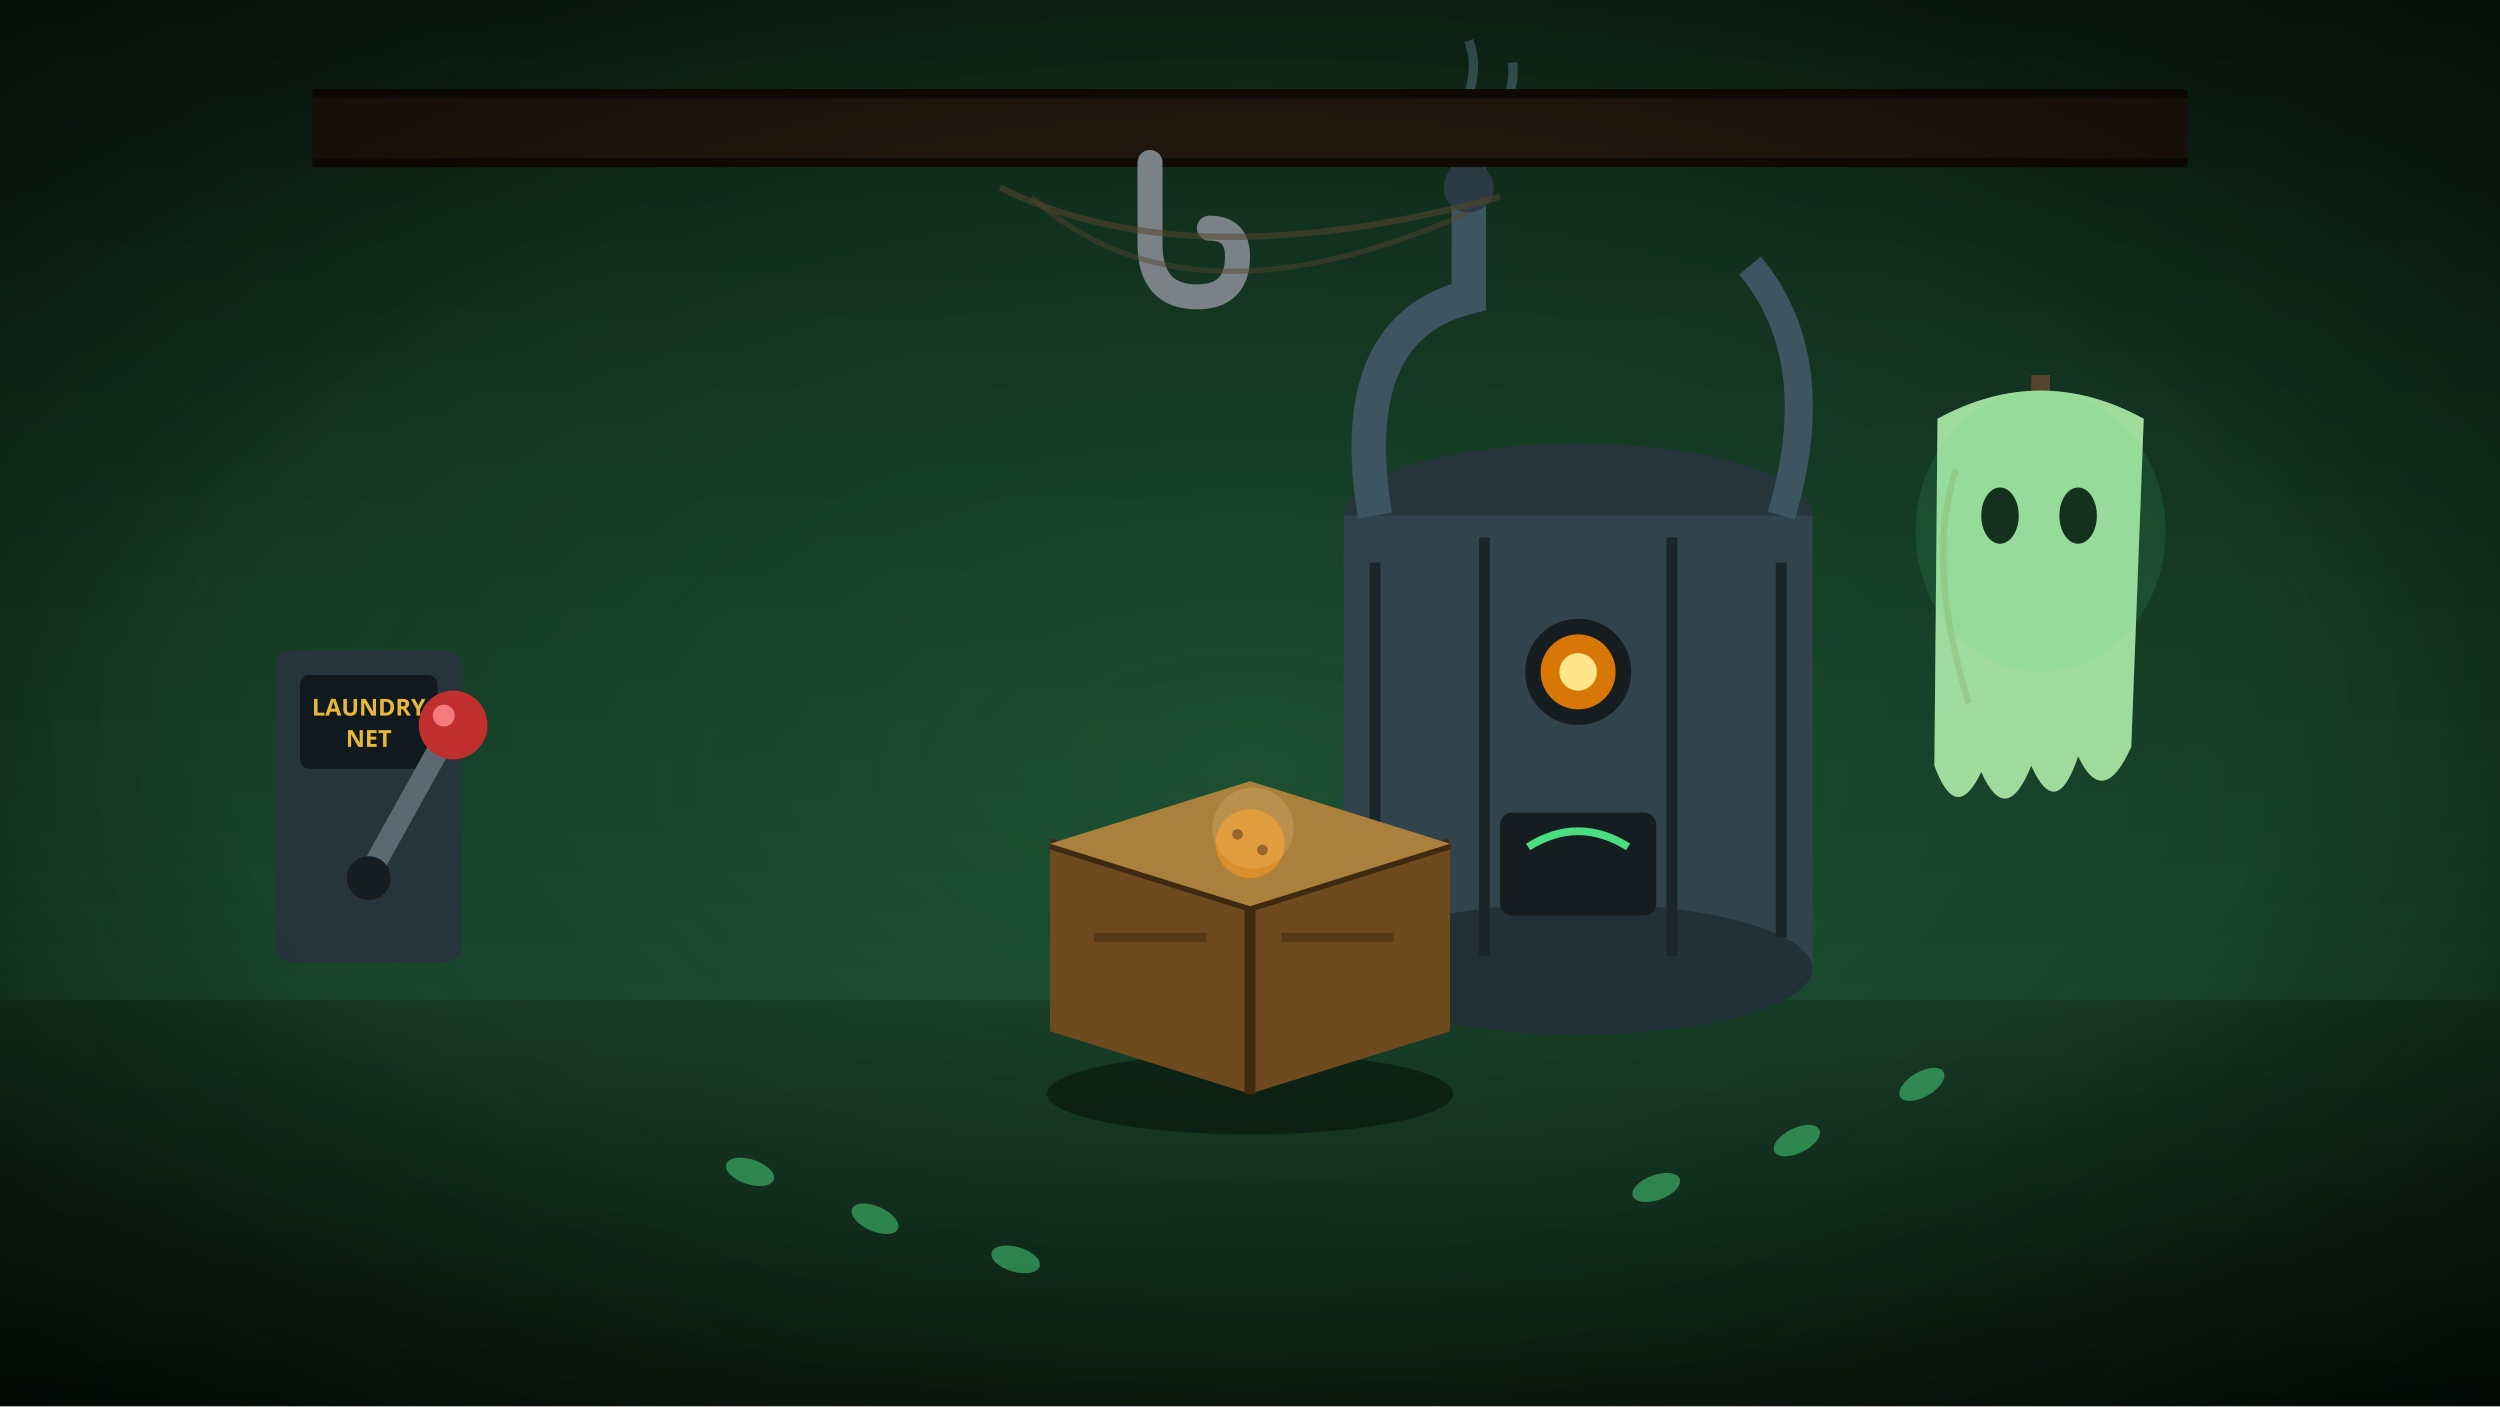
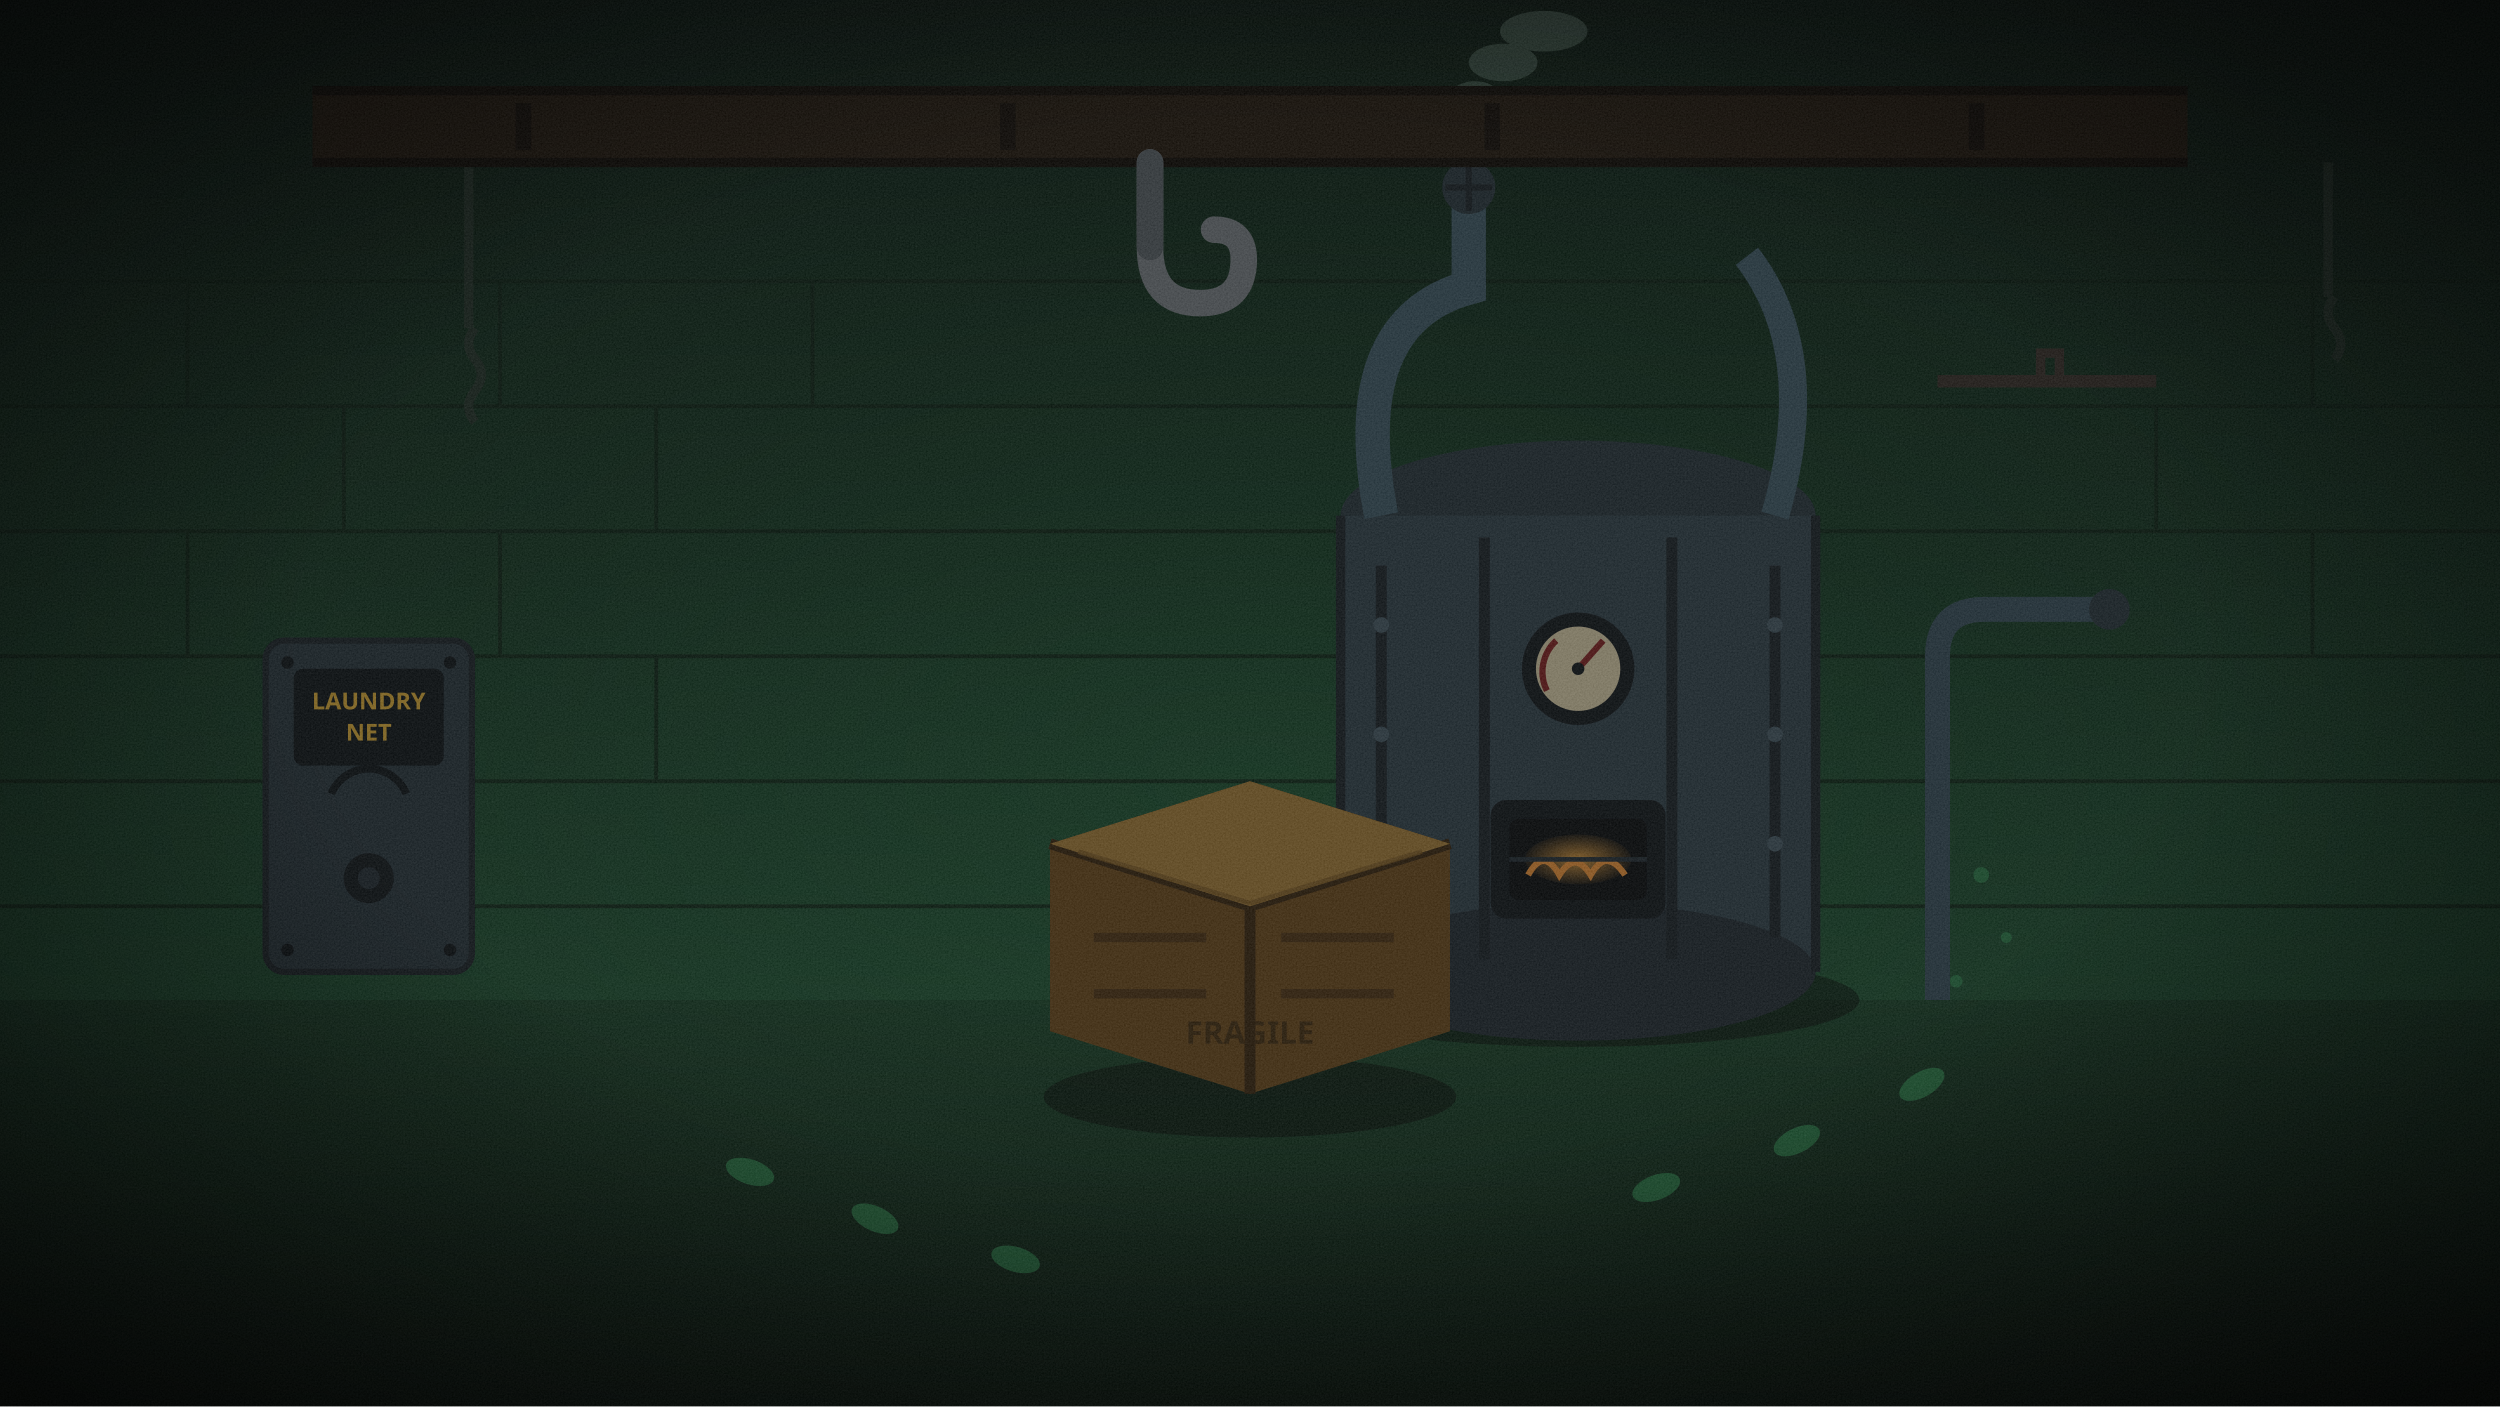
<svg xmlns="http://www.w3.org/2000/svg" width="1600" height="900" viewBox="0 0 1600 900">
  <defs>
    <linearGradient id="bwall" x1="0" y1="0" x2="0" y2="1">
-       <stop offset="0%" stop-color="#0c1f14" />
-       <stop offset="100%" stop-color="#153a26" />
+       <stop offset="0%" stop-color="#081710" />
+       <stop offset="55%" stop-color="#0f2c1c" />
+       <stop offset="100%" stop-color="#1a4a2e" />
    </linearGradient>
    <linearGradient id="bfloor" x1="0" y1="0" x2="0" y2="1">
-       <stop offset="0%" stop-color="#122b1c" />
-       <stop offset="100%" stop-color="#08130c" />
+       <stop offset="0%" stop-color="#153823" />
+       <stop offset="100%" stop-color="#06110a" />
    </linearGradient>
    <radialGradient id="greenglow" cx="50%" cy="55%" r="65%">
-       <stop offset="0%" stop-color="#4ade80" stop-opacity="0.16" />
+       <stop offset="0%" stop-color="#4ade80" stop-opacity="0.18" />
      <stop offset="100%" stop-color="#4ade80" stop-opacity="0" />
    </radialGradient>
-     <radialGradient id="vign4" cx="50%" cy="50%" r="75%">
-       <stop offset="55%" stop-color="#000" stop-opacity="0" />
-       <stop offset="100%" stop-color="#000" stop-opacity="0.6" />
+     <radialGradient id="furnaceglow" cx="50%" cy="50%" r="55%">
+       <stop offset="0%" stop-color="#ffb347" stop-opacity="0.9" />
+       <stop offset="100%" stop-color="#ffb347" stop-opacity="0" />
    </radialGradient>
+     <radialGradient id="vign4" cx="50%" cy="46%" r="72%">
+       <stop offset="52%" stop-color="#000" stop-opacity="0" />
+       <stop offset="100%" stop-color="#000" stop-opacity="0.66" />
+     </radialGradient>
+     <filter id="grain4">
+       <feTurbulence type="fractalNoise" baseFrequency="0.9" numOctaves="2" stitchTiles="stitch" />
+       <feColorMatrix type="saturate" values="0" />
+       <feComponentTransfer>
+         <feFuncA type="linear" slope="0.055" />
+       </feComponentTransfer>
+       <feComposite operator="over" in2="SourceGraphic" />
+     </filter>
  </defs>
  <rect width="1600" height="640" fill="url(#bwall)" />
  <rect y="640" width="1600" height="260" fill="url(#bfloor)" />
  <rect width="1600" height="900" fill="url(#greenglow)" />
-   <ellipse cx="1010" cy="330" rx="150" ry="46" fill="#26343b" />
-   <rect x="860" y="330" width="300" height="290" fill="#31434c" />
-   <ellipse cx="1010" cy="620" rx="150" ry="42" fill="#223037" />
-   <g stroke="#1b262c" stroke-width="7">
-     <path d="M880 360 V600 M950 344 V612 M1070 344 V612 M1140 360 V600" />
+   <g stroke="#0a2013" stroke-width="2.5" opacity="0.7">
+     <path d="M0 180 H1600 M0 260 H1600 M0 340 H1600 M0 420 H1600 M0 500 H1600 M0 580 H1600" />
+     <path d="M120 180 V260 M320 180 V260 M520 180 V260 M220 260 V340 M420 260 V340 M120 340 V420 M320 340 V420 M220 420 V500 M420 420 V500 M1480 180 V260 M1380 260 V340 M1480 340 V420" />
  </g>
-   <circle cx="1010" cy="430" r="34" fill="#151d21" />
-   <circle cx="1010" cy="430" r="24" fill="#d97706" />
-   <circle cx="1010" cy="430" r="12" fill="#fde68a" />
-   <rect x="960" y="520" width="100" height="66" rx="8" fill="#151d21" />
-   <path d="M978 542 q32 -20 64 0" stroke="#4ade80" stroke-width="5" fill="none" />
-   <path d="M880 330 q-20 -120 60 -140 L940 90" stroke="#3d5560" stroke-width="22" fill="none" />
-   <path d="M1140 330 q30 -100 -20 -160" stroke="#3d5560" stroke-width="18" fill="none" />
-   <circle cx="940" cy="120" r="16" fill="#2a3b43" />
-   <path d="M940 60 q6 -18 0 -34 M960 70 q10 -12 8 -30" stroke="#5b7d8a" stroke-width="6" fill="none" opacity="0.5" />
-   <rect x="200" y="60" width="1200" height="44" fill="#20160c" />
-   <path d="M200 60 h1200 M200 104 h1200" stroke="#100a05" stroke-width="6" />
-   <path d="M736 104 v52 q0 34 30 34 q26 0 26 -26 q0 -18 -18 -18" stroke="#7a8288" stroke-width="16" fill="none" stroke-linecap="round" />
-   <path d="M640 120 q120 60 320 6" stroke="#54452c" stroke-width="4" fill="none" opacity="0.55" />
-   <path d="M660 126 q100 90 280 10" stroke="#54452c" stroke-width="3.5" fill="none" opacity="0.45" />
+   <ellipse cx="1010" cy="640" rx="180" ry="30" fill="#000" opacity="0.45" />
+   <ellipse cx="1010" cy="330" rx="152" ry="48" fill="#2b3b43" />
+   <rect x="858" y="330" width="304" height="292" fill="#354852" />
+   <ellipse cx="1010" cy="622" rx="152" ry="44" fill="#243139" />
+   <path d="M858 330 v292 M1162 330 v292" stroke="#1c262c" stroke-width="6" />
+   <g stroke="#1c262c" stroke-width="7">
+     <path d="M884 362 V600 M950 344 V614 M1070 344 V614 M1136 362 V600" />
+   </g>
+   <g fill="#4a616d">
+     <circle cx="884" cy="400" r="5" />
+     <circle cx="884" cy="470" r="5" />
+     <circle cx="884" cy="540" r="5" />
+     <circle cx="1136" cy="400" r="5" />
+     <circle cx="1136" cy="470" r="5" />
+     <circle cx="1136" cy="540" r="5" />
+   </g>
+   <circle cx="1010" cy="428" r="36" fill="#131a1f" />
+   <circle cx="1010" cy="428" r="27" fill="#e8dcb4" />
+   <path d="M1010 428 L1026 410" stroke="#8c2424" stroke-width="4" />
+   <path d="M990 442 a27 27 0 0 1 6 -32" stroke="#8c2424" stroke-width="4" fill="none" />
+   <circle cx="1010" cy="428" r="4" fill="#131a1f" />
+   <rect x="954" y="512" width="112" height="76" rx="10" fill="#131a1f" />
+   <rect x="966" y="524" width="88" height="52" rx="6" fill="#0a0e11" />
+   <ellipse cx="1010" cy="550" rx="34" ry="16" fill="url(#furnaceglow)" />
+   <path d="M978 560 q10 -18 20 0 q10 -16 20 0 q10 -18 22 0" stroke="#ff9e3d" stroke-width="4" fill="none" />
+   <path d="M966 550 h88" stroke="#26333b" stroke-width="3" />
+   <path d="M884 330 q-24 -124 56 -146 L940 92" stroke="#42606e" stroke-width="22" fill="none" />
+   <path d="M1136 330 q30 -104 -18 -166" stroke="#42606e" stroke-width="18" fill="none" />
+   <path d="M1240 640 V420 q0 -30 30 -30 h90" stroke="#3a5462" stroke-width="16" fill="none" />
+   <circle cx="940" cy="120" r="17" fill="#2b3b43" />
+   <path d="M925 120 h30 M940 105 v30" stroke="#1c262c" stroke-width="4" />
+   <circle cx="1350" cy="390" r="13" fill="#2b3b43" />
+   <g fill="#9fc4b1" opacity="0.35">
+     <ellipse cx="944" cy="62" rx="16" ry="10" />
+     <ellipse cx="962" cy="40" rx="22" ry="12" />
+     <ellipse cx="988" cy="20" rx="28" ry="13" />
+   </g>
+   <path d="M300 104 V210 M304 210 q-8 10 0 20 q8 10 0 20 q-8 10 0 20" stroke="#22352a" stroke-width="6" fill="none" />
+   <path d="M1490 104 V190 M1494 190 q-8 10 0 20 q8 10 0 20" stroke="#22352a" stroke-width="6" fill="none" />
+   <rect x="200" y="58" width="1200" height="46" fill="#241a0e" />
+   <path d="M200 58 h1200 M200 104 h1200" stroke="#0f0a05" stroke-width="6" />
+   <g fill="#0f0a05" opacity="0.8">
+     <rect x="330" y="66" width="10" height="30" />
+     <rect x="640" y="66" width="10" height="30" />
+     <rect x="950" y="66" width="10" height="30" />
+     <rect x="1260" y="66" width="10" height="30" />
+   </g>
+   <path d="M736 104 v54 q0 36 32 36 q28 0 28 -28 q0 -19 -19 -19" stroke="#7f878d" stroke-width="17" fill="none" stroke-linecap="round" />
+   <path d="M736 104 v54" stroke="#5d666c" stroke-width="17" stroke-linecap="round" />
  <g>
-     <ellipse cx="800" cy="700" rx="130" ry="26" fill="#000" opacity="0.4" />
-     <path d="M672 540 L800 500 L928 540 L928 660 L800 700 L672 660 Z" fill="#6e4a1f" />
+     <ellipse cx="800" cy="702" rx="132" ry="26" fill="#000" opacity="0.45" />
+     <path d="M672 540 L800 500 L928 540 L928 660 L800 700 L672 660 Z" fill="#75501f" />
    <path d="M672 540 L800 580 L928 540 M800 580 V700" stroke="#3f2a10" stroke-width="7" fill="none" />
-     <path d="M672 540 L800 500 L928 540 L800 580 Z" fill="#a9803c" />
-     <path d="M700 600 h72 M820 600 h72" stroke="#553917" stroke-width="6" />
-     <circle cx="800" cy="540" r="22" fill="#d98f2b" />
-     <circle cx="792" cy="534" r="3.4" fill="#7a4b12" />
-     <circle cx="808" cy="544" r="3.4" fill="#7a4b12" />
-     <circle cx="802" cy="530" r="26" fill="#ffd98a" opacity="0.2" />
+     <path d="M672 540 L800 500 L928 540 L800 580 Z" fill="#b0863c" />
+     <path d="M700 600 h72 M820 600 h72 M700 636 h72 M820 636 h72" stroke="#553917" stroke-width="6" />
+     <path d="M690 545 l110 33 M910 545 l-110 33" stroke="#8a6428" stroke-width="3" opacity="0.8" />
+     <text x="800" y="668" font-family="Trebuchet MS" font-size="20" font-weight="bold" fill="#3f2a10" text-anchor="middle" opacity="0.8">FRAGILE</text>
  </g>
+   <path d="M1240 244 h140" stroke="#39312a" stroke-width="8" />
+   <path d="M1306 244 v-18 h12 v18" stroke="#39312a" stroke-width="6" fill="none" />
  <g>
-     <path d="M1300 240 h12 v20 h-12 z" fill="#54452c" />
-     <path d="M1240 268 q66 -36 132 0 l-8 210 q-18 40 -34 6 q-14 42 -30 6 q-16 40 -32 4 q-16 34 -30 -4 Z" fill="#bcd9a8" />
-     <path d="M1240 268 q66 -36 132 0 l-8 210 q-18 40 -34 6 q-14 42 -30 6 q-16 40 -32 4 q-16 34 -30 -4 Z" fill="#4ade80" opacity="0.25" />
-     <ellipse cx="1280" cy="330" rx="12" ry="18" fill="#0c1a10" />
-     <ellipse cx="1330" cy="330" rx="12" ry="18" fill="#0c1a10" />
-     <ellipse cx="1306" cy="340" rx="80" ry="90" fill="#4ade80" opacity="0.12" />
-     <path d="M1252 300 q-20 60 8 150" stroke="#8fbf7c" stroke-width="4" fill="none" opacity="0.6" />
-   </g>
-   <g>
-     <rect x="176" y="416" width="120" height="200" rx="12" fill="#26343b" />
-     <rect x="192" y="432" width="88" height="60" rx="6" fill="#101a1e" />
-     <text x="236" y="458" font-family="Trebuchet MS" font-size="15" font-weight="bold" fill="#e8b73a" text-anchor="middle">LAUNDRY</text>
-     <text x="236" y="478" font-family="Trebuchet MS" font-size="15" font-weight="bold" fill="#e8b73a" text-anchor="middle">NET</text>
-     <path d="M236 560 L286 470" stroke="#5b6a72" stroke-width="14" stroke-linecap="round" />
-     <circle cx="290" cy="464" r="22" fill="#c22f2f" />
-     <circle cx="284" cy="458" r="7" fill="#ff8f8f" opacity="0.8" />
-     <circle cx="236" cy="562" r="14" fill="#151d21" />
+     <rect x="170" y="410" width="132" height="212" rx="12" fill="#2b3b43" />
+     <rect x="170" y="410" width="132" height="212" rx="12" fill="none" stroke="#1c262c" stroke-width="4" />
+     <rect x="188" y="428" width="96" height="62" rx="6" fill="#0e161b" />
+     <text x="236" y="454" font-family="Trebuchet MS" font-size="15" font-weight="bold" fill="#e8b73a" text-anchor="middle">LAUNDRY</text>
+     <text x="236" y="474" font-family="Trebuchet MS" font-size="15" font-weight="bold" fill="#e8b73a" text-anchor="middle">NET</text>
+     <path d="M212 508 a26 26 0 0 1 48 0" stroke="#0e161b" stroke-width="5" fill="none" />
+     <circle cx="236" cy="562" r="16" fill="#131a1f" />
+     <circle cx="236" cy="562" r="7" fill="#26333b" />
+     <g fill="#0e161b">
+       <circle cx="184" cy="424" r="4" />
+       <circle cx="288" cy="424" r="4" />
+       <circle cx="184" cy="608" r="4" />
+       <circle cx="288" cy="608" r="4" />
+     </g>
  </g>
  <g fill="#4ade80" opacity="0.5">
    <ellipse cx="480" cy="750" rx="16" ry="8" transform="rotate(18 480 750)" />
    <ellipse cx="560" cy="780" rx="16" ry="8" transform="rotate(24 560 780)" />
    <ellipse cx="650" cy="806" rx="16" ry="8" transform="rotate(16 650 806)" />
    <ellipse cx="1060" cy="760" rx="16" ry="8" transform="rotate(-20 1060 760)" />
    <ellipse cx="1150" cy="730" rx="16" ry="8" transform="rotate(-26 1150 730)" />
    <ellipse cx="1230" cy="694" rx="16" ry="8" transform="rotate(-30 1230 694)" />
  </g>
+   <g fill="#4ade80" opacity="0.35">
+     <circle cx="1268" cy="560" r="5" />
+     <circle cx="1284" cy="600" r="3.5" />
+     <circle cx="1252" cy="628" r="4" />
+   </g>
+   <rect width="1600" height="900" filter="url(#grain4)" opacity="0.5" />
  <rect width="1600" height="900" fill="url(#vign4)" />
</svg>
